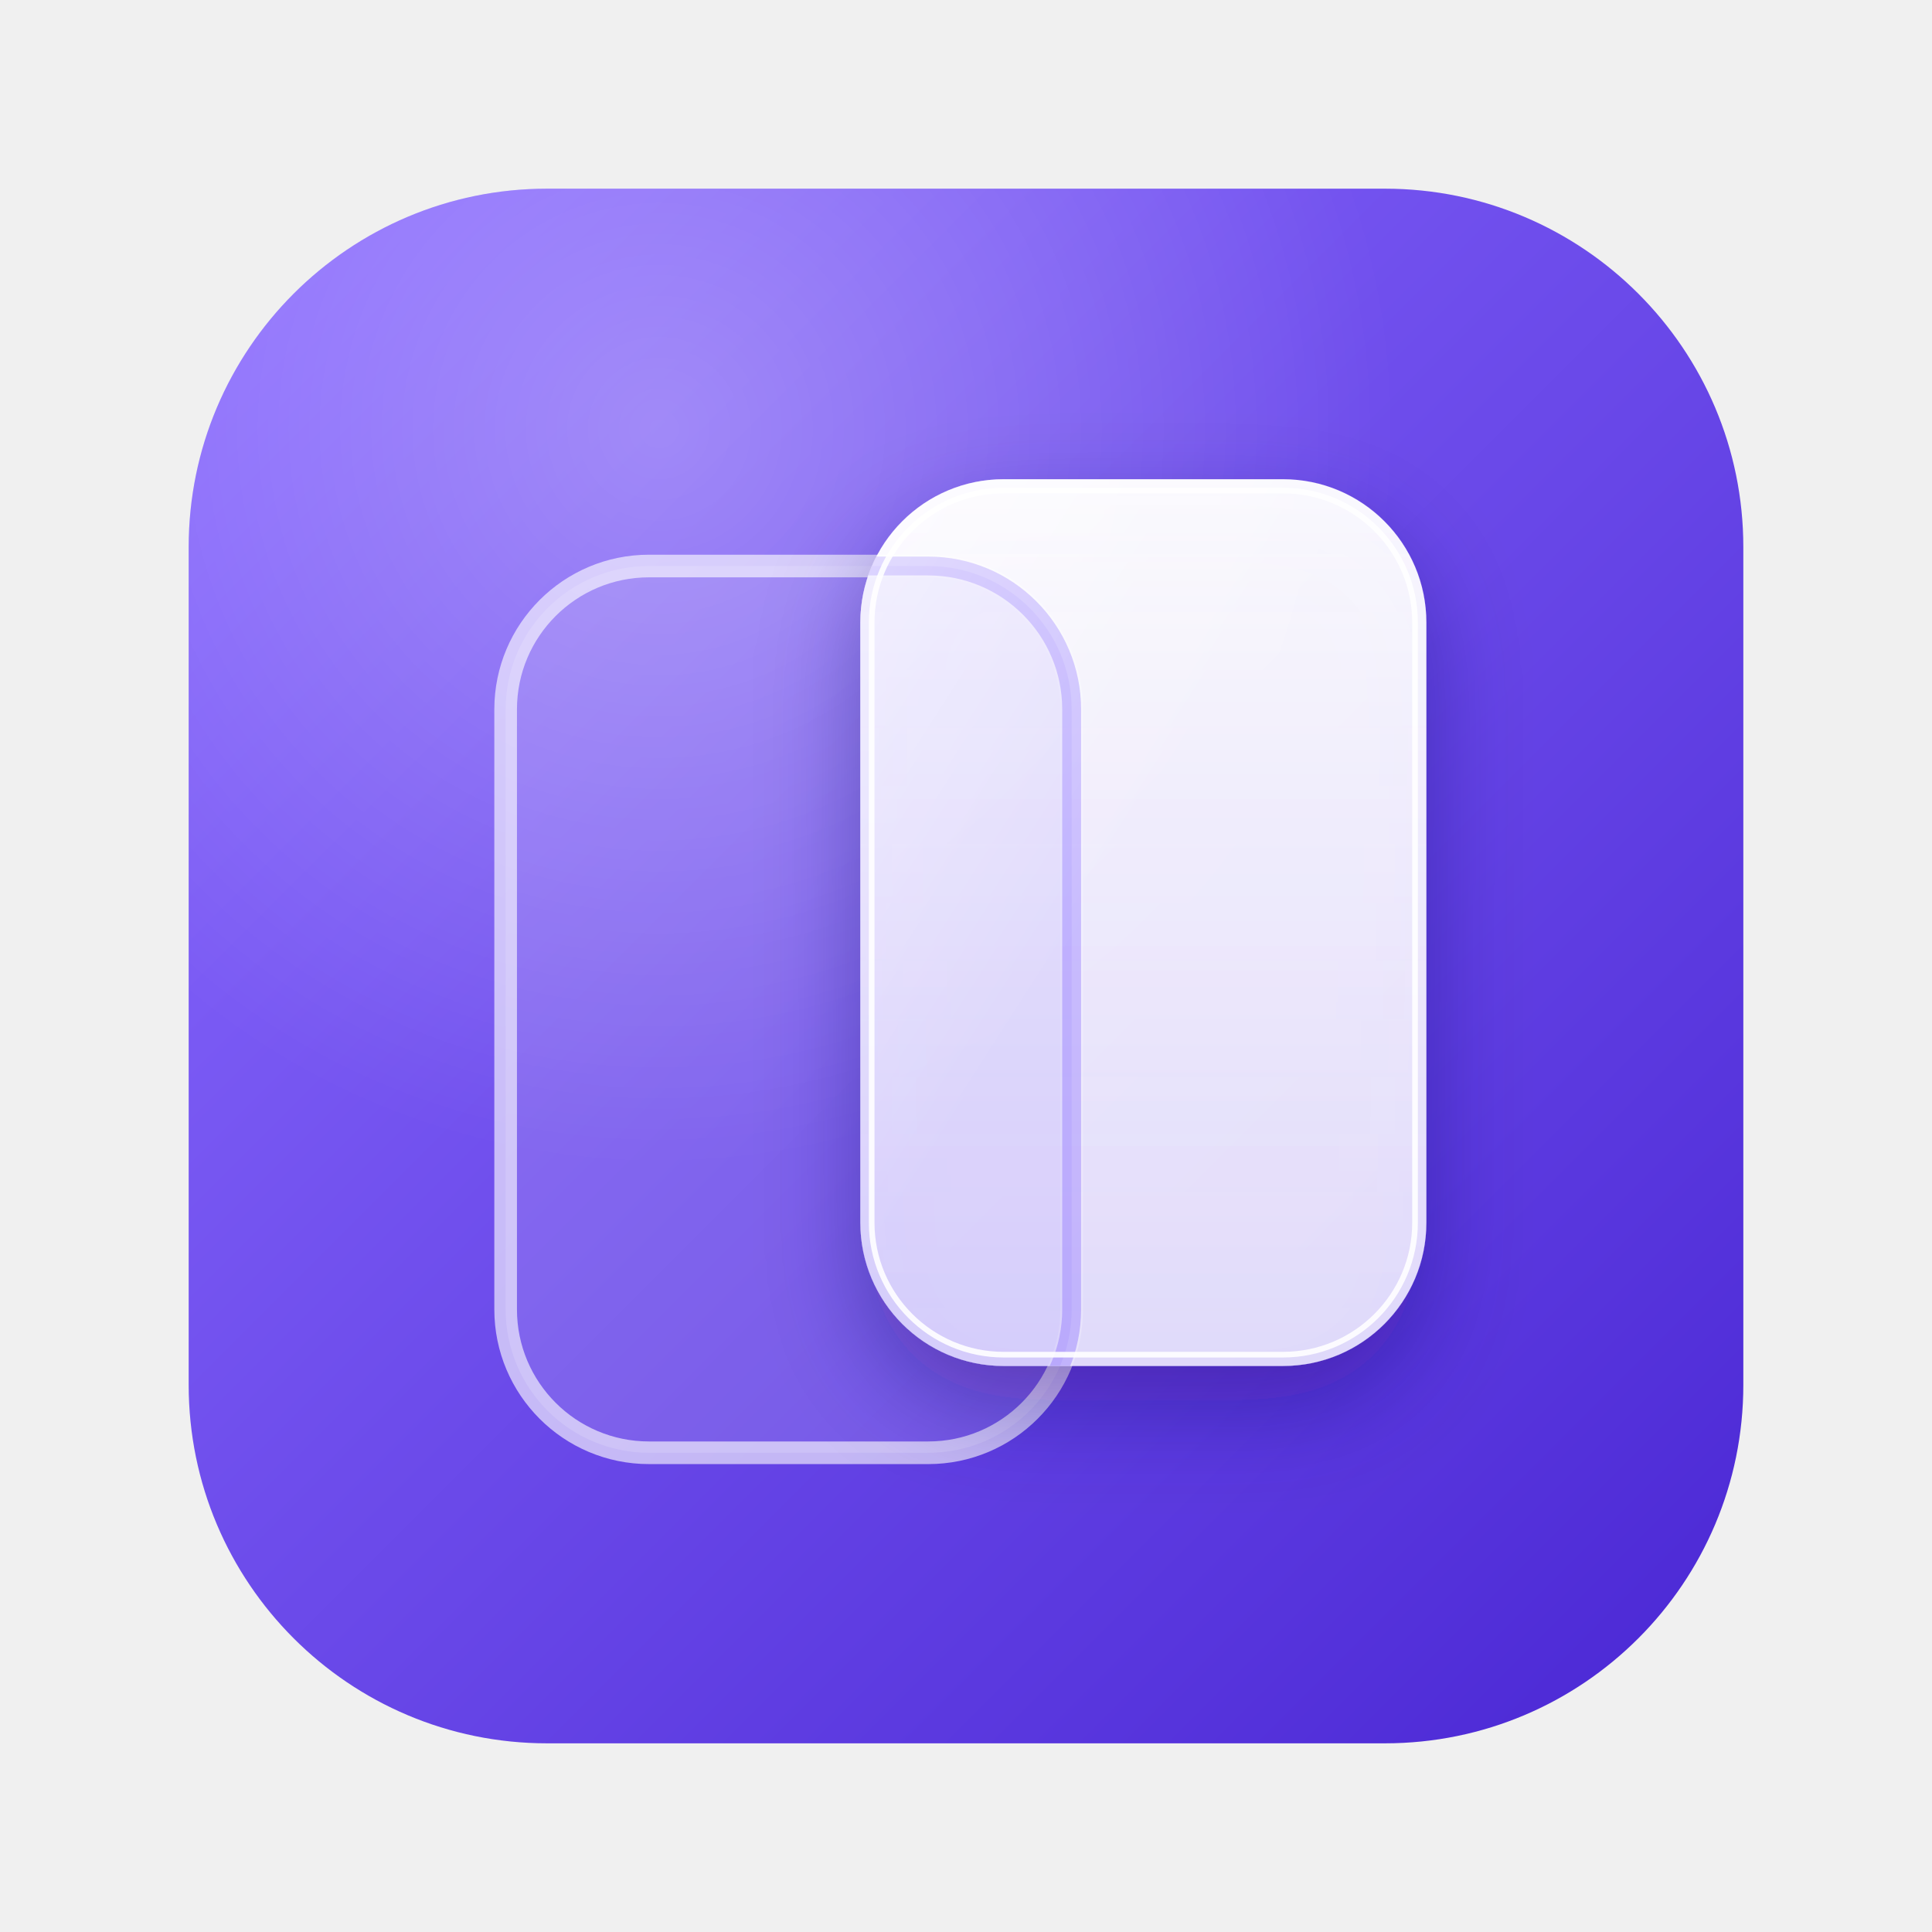
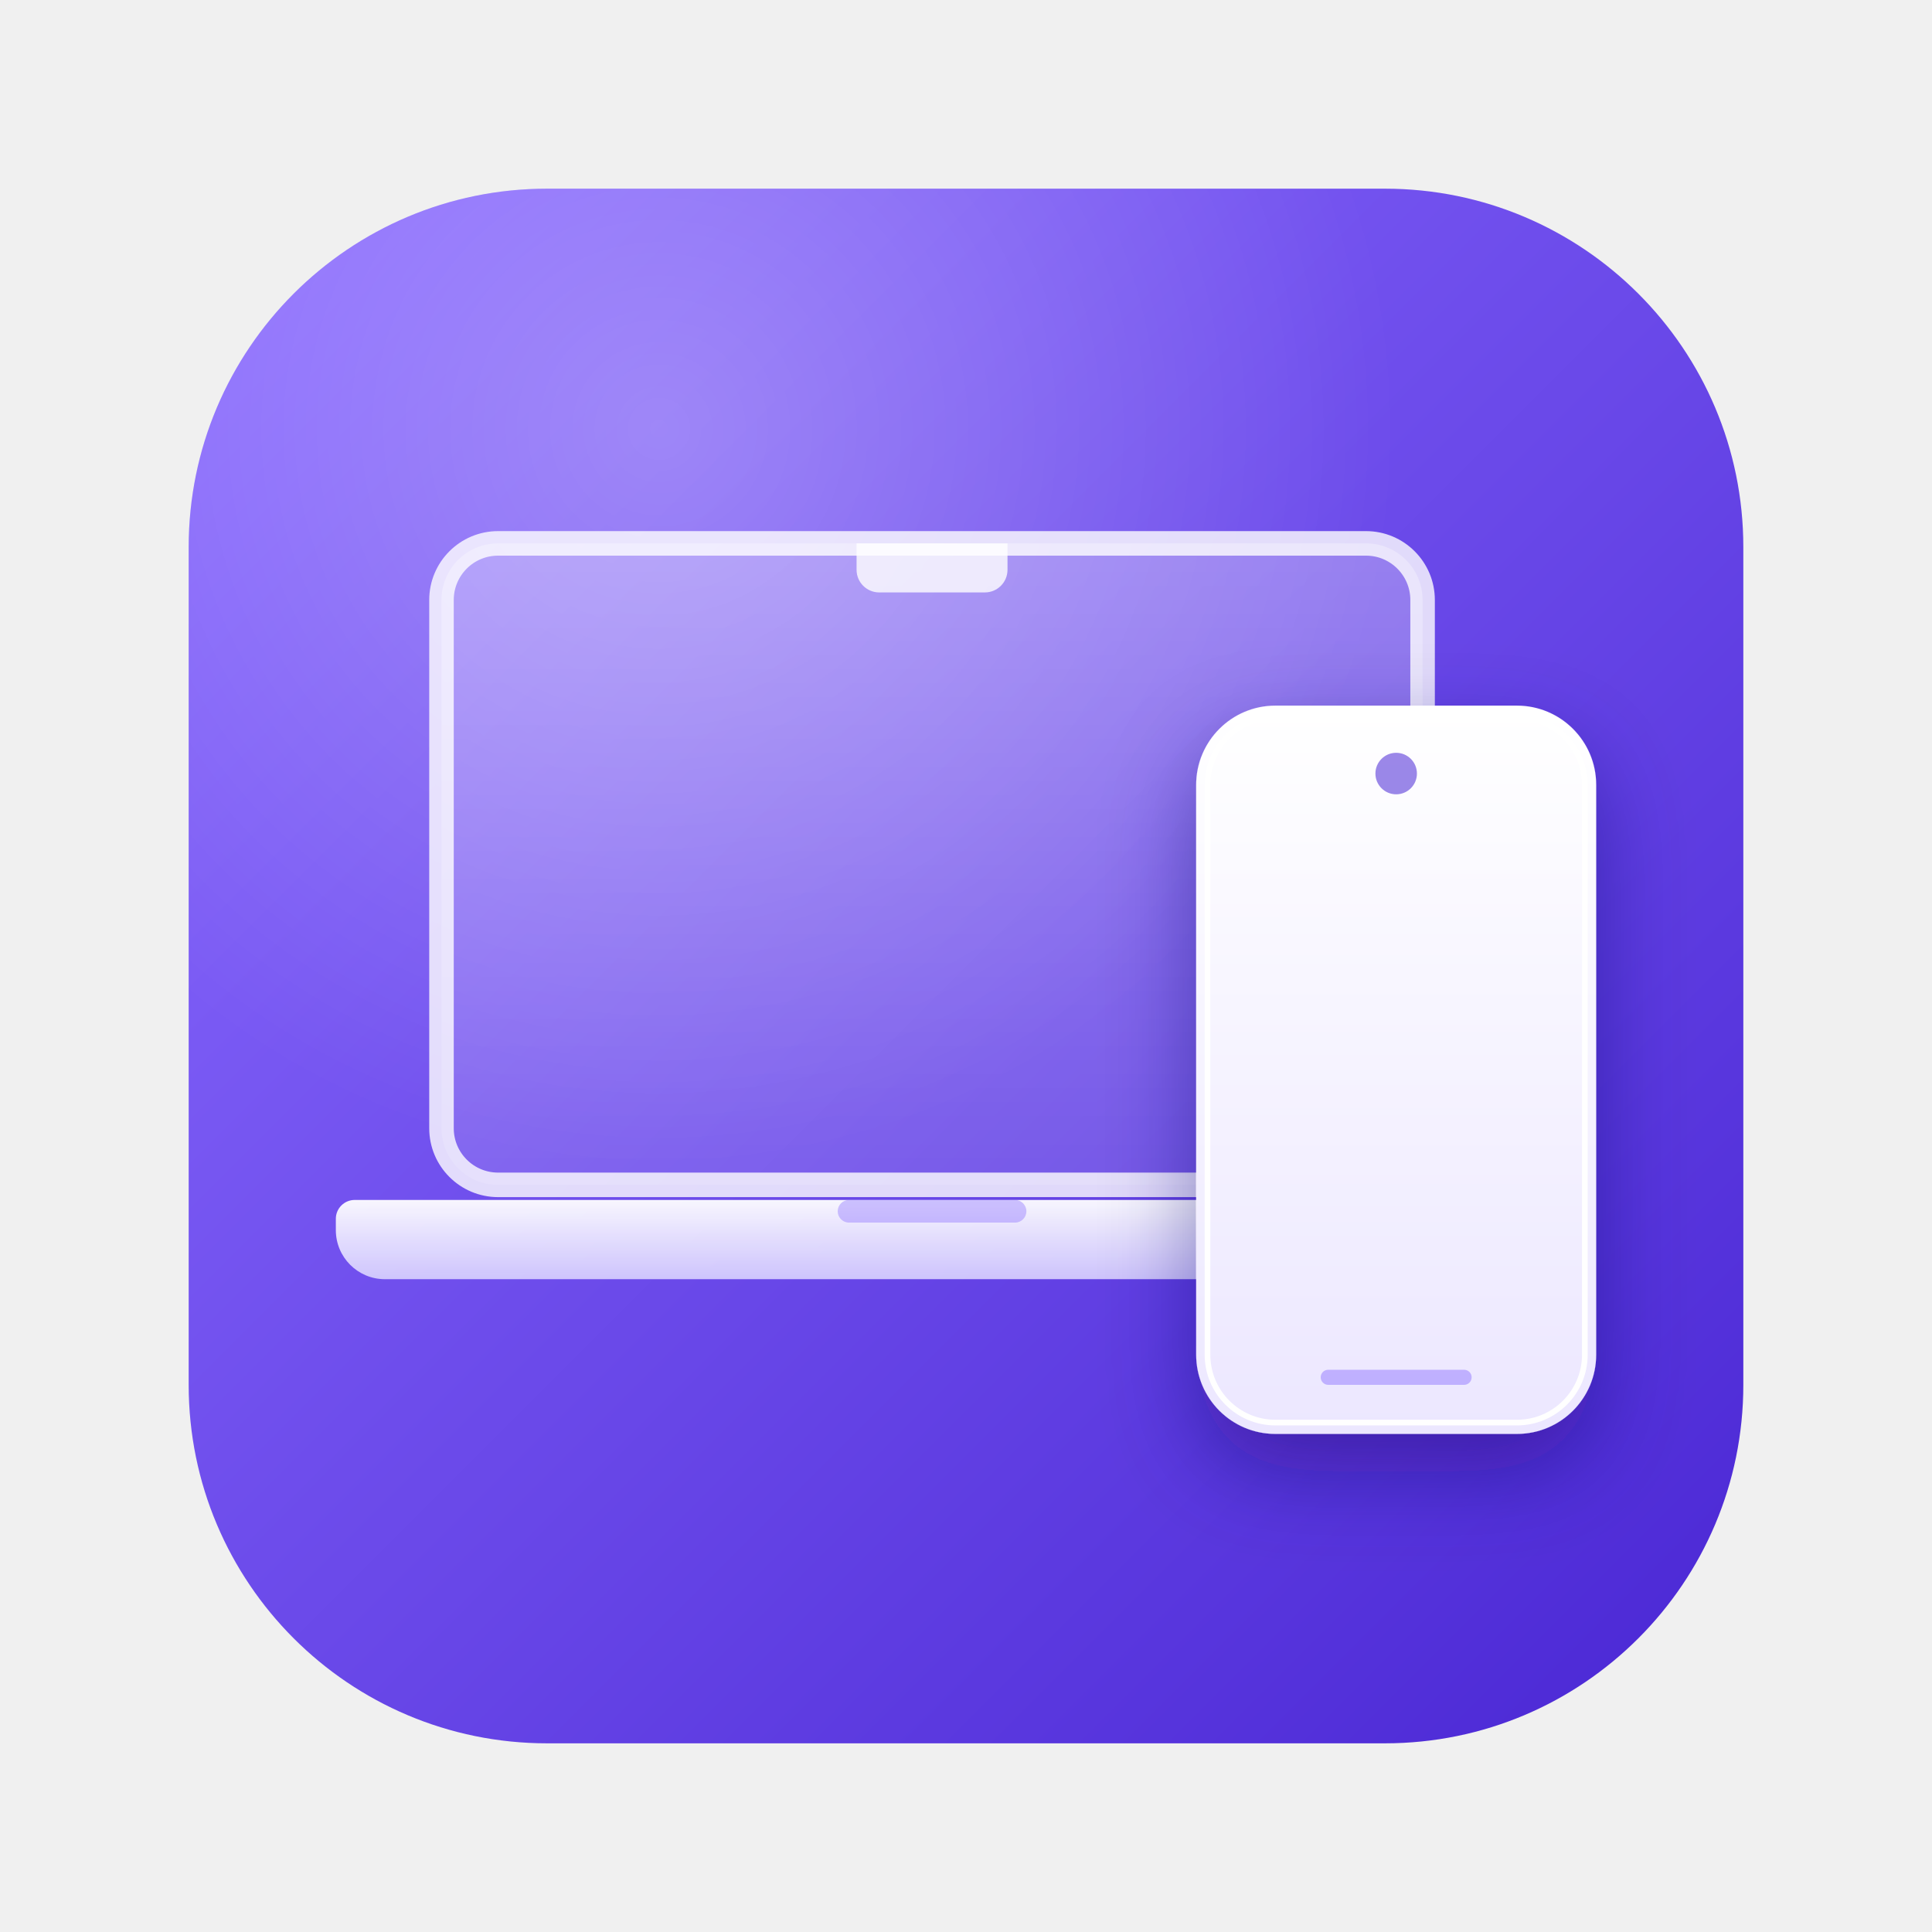
<svg xmlns="http://www.w3.org/2000/svg" viewBox="0 0 1024 1024">
  <defs>
    <linearGradient id="bg" x1="0" y1="0" x2="1" y2="1">
      <stop offset="0" stop-color="#8B6CFF" />
      <stop offset="1" stop-color="#4A27D4" />
    </linearGradient>
    <radialGradient id="glow" cx=".3" cy=".15" r=".8">
-       <stop offset="0" stop-color="#FFFFFF" stop-opacity=".28" />
+       <stop offset="0" stop-color="#FFFFFF" stop-opacity=".26" />
      <stop offset=".6" stop-color="#FFFFFF" stop-opacity="0" />
    </radialGradient>
-     <linearGradient id="front" x1="0" y1="0" x2="0" y2="1">
-       <stop offset="0" stop-color="#FFFFFF" stop-opacity=".96" />
-       <stop offset="1" stop-color="#EDE8FF" stop-opacity=".9" />
+     <linearGradient id="screen" x1="0" y1="0" x2="0" y2="1">
+       <stop offset="0" stop-color="#FFFFFF" stop-opacity=".30" />
+       <stop offset="1" stop-color="#FFFFFF" stop-opacity=".12" />
    </linearGradient>
-     <linearGradient id="sheen" x1="0" y1="0" x2="1" y2="1">
-       <stop offset="0" stop-color="#FFFFFF" stop-opacity=".9" />
-       <stop offset=".45" stop-color="#FFFFFF" stop-opacity="0" />
+     <linearGradient id="base" x1="0" y1="0" x2="0" y2="1">
+       <stop offset="0" stop-color="#FFFFFF" stop-opacity=".95" />
+       <stop offset="1" stop-color="#D9D2FF" stop-opacity=".9" />
    </linearGradient>
-     <filter id="sh" x="-30%" y="-30%" width="160%" height="160%">
-       <feDropShadow dx="0" dy="22" stdDeviation="26" flood-color="#1A0A66" flood-opacity=".38" />
+     <linearGradient id="phone" x1="0" y1="0" x2="0" y2="1">
+       <stop offset="0" stop-color="#FFFFFF" />
+       <stop offset="1" stop-color="#ECE7FF" />
+     </linearGradient>
+     <filter id="sh" x="-40%" y="-30%" width="180%" height="160%">
+       <feDropShadow dx="0" dy="20" stdDeviation="24" flood-color="#1A0A66" flood-opacity=".42" />
    </filter>
-     <clipPath id="body">
-       <rect x="100" y="100" width="824" height="824" rx="190" />
-     </clipPath>
  </defs>
  <rect x="100" y="100" width="824" height="824" rx="190" fill="url(#bg)" />
  <rect x="100" y="100" width="824" height="824" rx="190" fill="url(#glow)" />
-   <rect x="268" y="300" width="300" height="470" rx="76" fill="#FFFFFF" fill-opacity=".14" stroke="#FFFFFF" stroke-opacity=".62" stroke-width="12" />
-   <g filter="url(#sh)">
-     <rect x="456" y="254" width="300" height="470" rx="76" fill="url(#front)" />
+   <g transform="translate(20 -30)">
+     <rect x="214" y="318" width="520" height="340" rx="30" fill="url(#screen)" stroke="#FFFFFF" stroke-opacity=".8" stroke-width="13" />
+     <path d="M434 318h80v14a12 12 0 0 1-12 12h-56a12 12 0 0 1-12-12z" fill="#FFFFFF" fill-opacity=".8" />
+     <path d="M168 666h612a10 10 0 0 1 10 10v6a26 26 0 0 1-26 26H184a26 26 0 0 1-26-26v-6a10 10 0 0 1 10-10z" fill="url(#base)" />
+     <rect x="424" y="666" width="100" height="12" rx="6" fill="#7C5CFF" fill-opacity=".35" />
+     <g filter="url(#sh)">
+       <rect x="614" y="404" width="212" height="386" rx="42" fill="url(#phone)" />
+     </g>
+     <rect x="620" y="410" width="200" height="374" rx="36" fill="none" stroke="#FFFFFF" stroke-width="3" />
+     <circle cx="720" cy="440" r="11" fill="#4A27D4" fill-opacity=".55" />
+     <rect x="680" y="756" width="80" height="8" rx="4" fill="#7C5CFF" fill-opacity=".4" />
  </g>
-   <clipPath id="frontClip">
-     <rect x="456" y="254" width="300" height="470" rx="76" />
-   </clipPath>
-   <g clip-path="url(#frontClip)">
-     <rect x="268" y="300" width="300" height="470" rx="76" fill="#7C5CFF" fill-opacity=".12" stroke="#7C5CFF" stroke-opacity=".35" stroke-width="10" />
-   </g>
-   <rect x="456" y="254" width="300" height="470" rx="76" fill="url(#sheen)" fill-opacity=".5" />
-   <rect x="462" y="260" width="288" height="458" rx="70" fill="none" stroke="#FFFFFF" stroke-opacity=".9" stroke-width="3" />
</svg>
